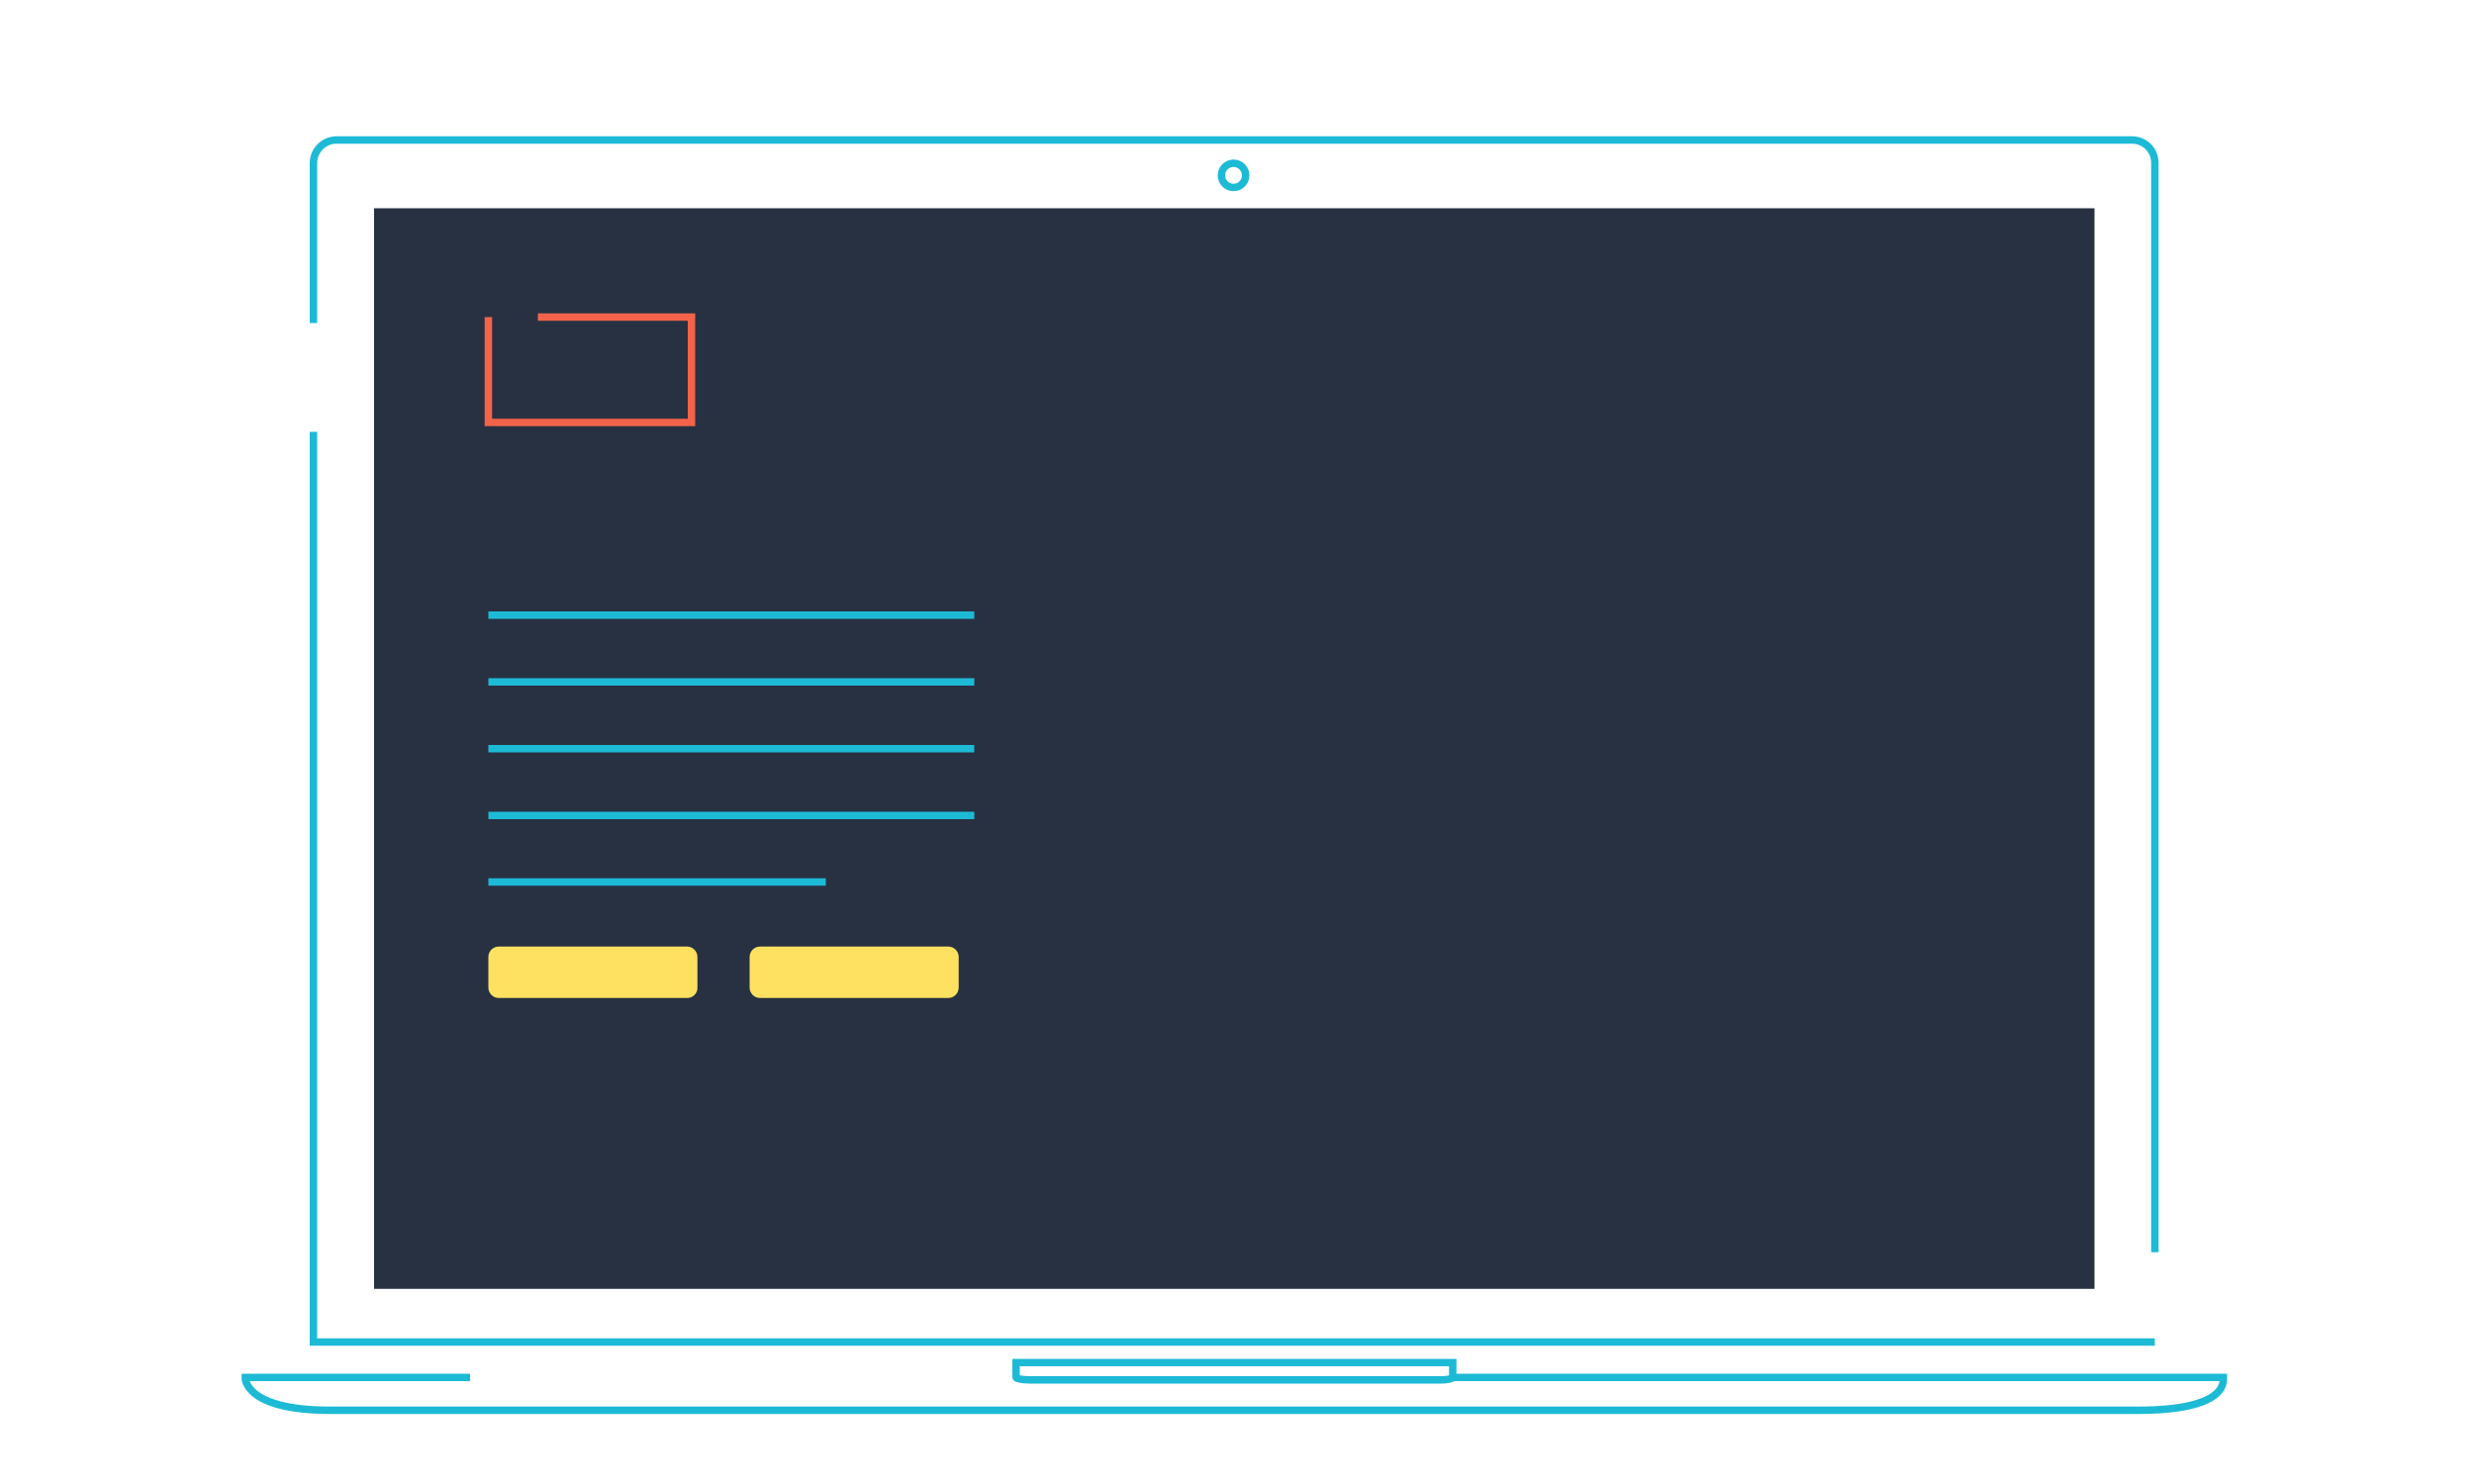
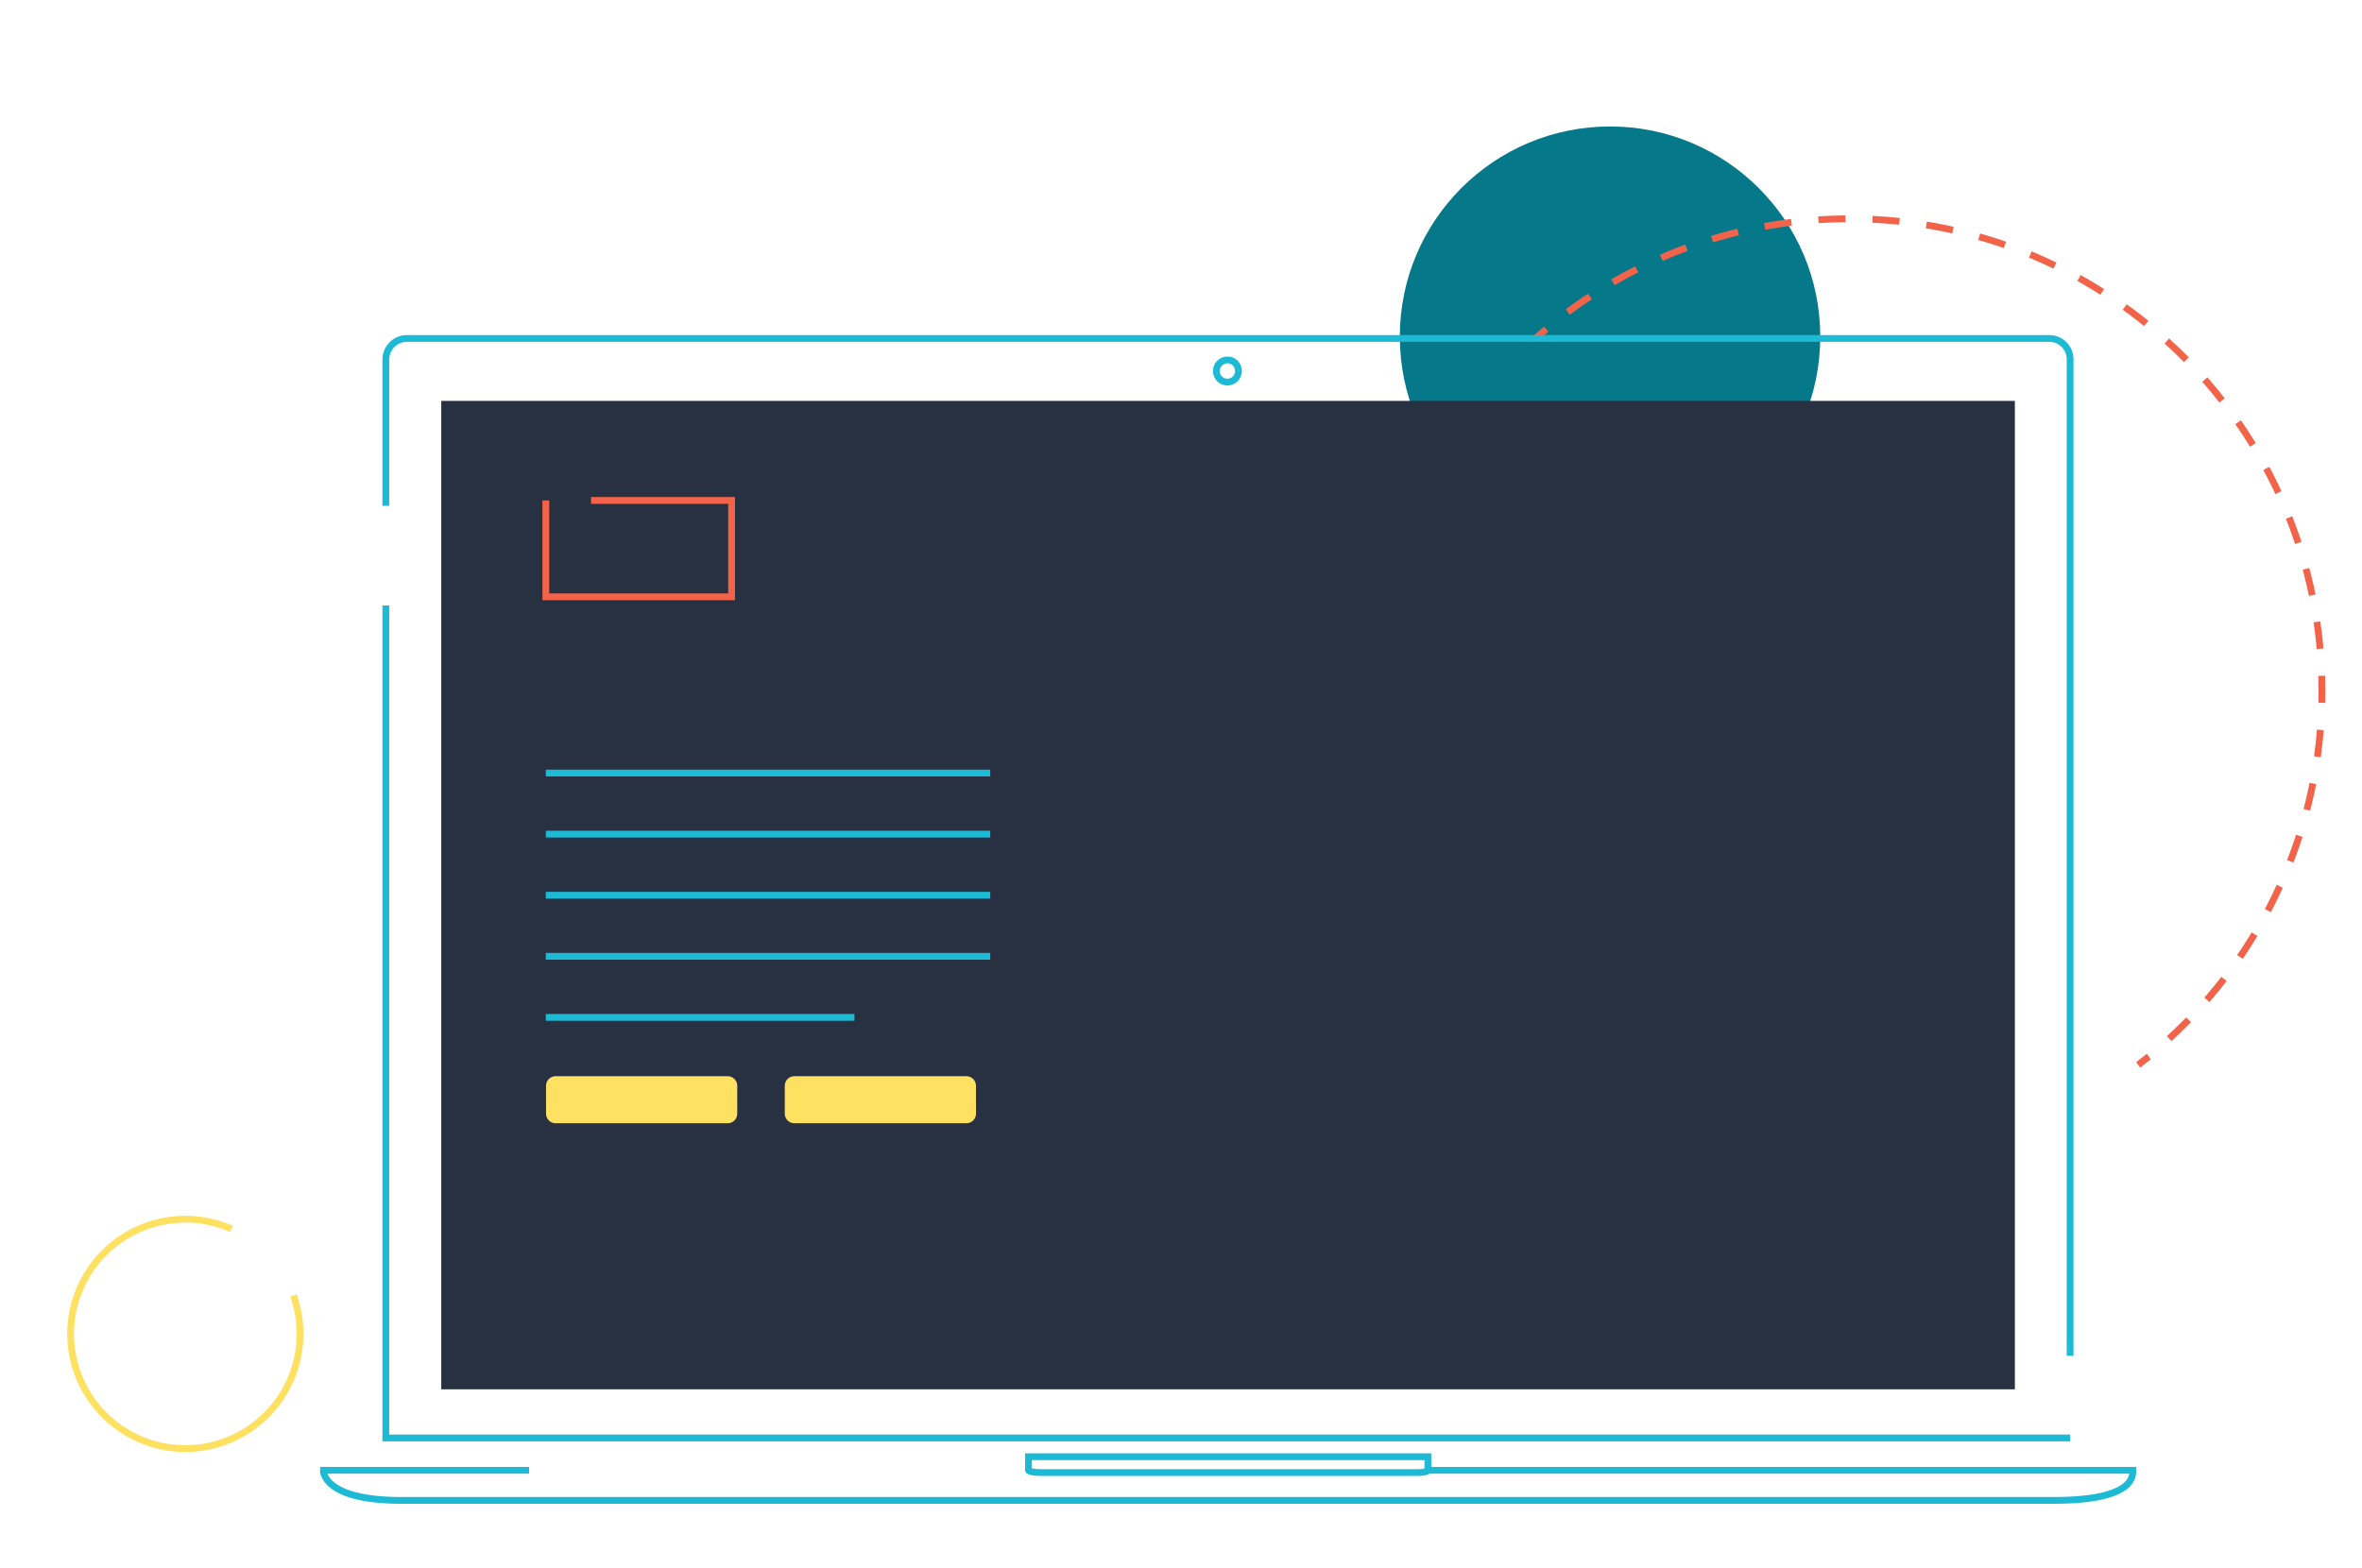
- <svg xmlns="http://www.w3.org/2000/svg" version="1.1" id="Layer_1" x="0px" y="0px" viewBox="0 0 1000 600" style="enable-background:new 0 0 1000 600;" xml:space="preserve">
+ <svg xmlns="http://www.w3.org/2000/svg" version="1.1" id="Layer_1" x="0px" y="0px" viewBox="0 0 1043.8 693" style="enable-background:new 0 0 1043.8 693;" xml:space="preserve">
  <style type="text/css">
- 	.st0{fill:none;stroke:#1DBAD6;stroke-width:3;stroke-miterlimit:10;}
- 	.st1{fill:#283142;}
- 	.st2{fill:#FEE161;}
- 	.st3{fill:none;stroke:#F2634A;stroke-width:3;stroke-miterlimit:10;}
+ 	.st0{fill:#05798A;}
+ 	.st1{fill:none;stroke:#F2634A;stroke-width:3;stroke-miterlimit:10;}
+ 	.st2{fill:none;stroke:#F2634A;stroke-width:3;stroke-miterlimit:10;stroke-dasharray:11.965,11.965;}
+ 	.st3{fill:none;stroke:#FEE161;stroke-width:3;stroke-miterlimit:10;}
+ 	.st4{fill:none;stroke:#1DBAD6;stroke-width:3;stroke-miterlimit:10;}
+ 	.st5{fill:#283142;}
+ 	.st6{fill:#FEE161;}
</style>
+   <circle class="st0" cx="711.5" cy="148.8" r="92.9" />
+   <g>
+     <g>
+       <path class="st1" d="M944.9,470.7c1.6-1.2,3.1-2.5,4.7-3.7" />
+       <path class="st2" d="M958.6,459.1c41.5-38.1,67.5-92.9,67.5-153.7c0-115.3-93.4-208.7-208.7-208.7c-48.9,0-93.8,16.8-129.4,44.9" />
+       <path class="st1" d="M683.3,145.5c-1.5,1.3-3,2.6-4.5,3.9" />
+     </g>
+   </g>
+   <path class="st3" d="M102.3,543.2c-25.6-11.3-55.5,0.4-66.8,26c-11.3,25.6,0.4,55.5,26,66.8c25.6,11.3,55.5-0.4,66.8-26  c5.4-12.3,5.5-25.6,1.4-37.4" />
  <g>
    <g>
      <g>
-         <path class="st0" d="M126.7,130.6V65.9c0-5.1,4.2-9.3,9.3-9.3h725.8c5.1,0,9.2,4.1,9.2,9.2v440.5" />
+         <path class="st4" d="M170.5,223.6v-64.7c0-5.1,4.2-9.3,9.3-9.3h725.8c5.1,0,9.2,4.1,9.2,9.2v440.5" />
      </g>
    </g>
  </g>
-   <polyline class="st0" points="871,542.6 126.7,542.6 126.7,174.6 " />
-   <path class="st0" d="M587.3,556.9h311.4c0,1.9,1.5,13.3-34.9,13.3H133.6c-35.2,0-34.5-13.3-34.5-13.3h90.9" />
-   <path class="st0" d="M582.6,557.9H416c-3.2,0-5.3-0.6-5.3-1l0,0v-6h176.5v6l0,0C587.1,557.5,584.6,557.9,582.6,557.9z" />
-   <path class="st0" d="M503.5,70.9c0,2.7-2.2,4.9-4.9,4.9c-2.7,0-4.9-2.2-4.9-4.9c0-2.7,2.2-4.9,4.9-4.9  C501.3,66,503.5,68.2,503.5,70.9z" />
-   <polyline class="st1" points="191.2,84.2 846.6,84.2 846.6,521.1 151.2,521.1 151.2,84.2 " />
-   <line class="st0" x1="197.4" y1="248.7" x2="393.8" y2="248.7" />
-   <line class="st0" x1="197.4" y1="275.7" x2="393.8" y2="275.7" />
-   <line class="st0" x1="197.4" y1="302.7" x2="393.8" y2="302.7" />
-   <line class="st0" x1="197.4" y1="329.7" x2="393.8" y2="329.7" />
-   <line class="st0" x1="197.4" y1="356.6" x2="333.8" y2="356.6" />
-   <path class="st2" d="M277.7,403.5h-76.1c-2.3,0-4.2-1.9-4.2-4.2v-12.4c0-2.3,1.9-4.2,4.2-4.2h76.1c2.3,0,4.2,1.9,4.2,4.2v12.4  C282,401.6,280.1,403.5,277.7,403.5z" />
-   <path class="st2" d="M383.3,403.5h-76.1c-2.3,0-4.2-1.9-4.2-4.2v-12.4c0-2.3,1.9-4.2,4.2-4.2h76.1c2.3,0,4.2,1.9,4.2,4.2v12.4  C387.5,401.6,385.6,403.5,383.3,403.5z" />
-   <polyline class="st3" points="217.4,128.2 279.5,128.2 279.5,170.8 197.4,170.8 197.4,128.2 " />
+   <polyline class="st4" points="914.8,635.6 170.5,635.6 170.5,267.6 " />
+   <path class="st4" d="M631.1,649.9h311.4c0,1.9,1.5,13.3-34.9,13.3H177.4c-35.2,0-34.5-13.3-34.5-13.3h90.9" />
+   <path class="st4" d="M626.4,650.9H459.8c-3.2,0-5.3-0.6-5.3-1l0,0v-6H631v6l0,0C631,650.6,628.4,650.9,626.4,650.9z" />
+   <path class="st4" d="M547.3,164c0,2.7-2.2,4.9-4.9,4.9c-2.7,0-4.9-2.2-4.9-4.9c0-2.7,2.2-4.9,4.9-4.9  C545.1,159,547.3,161.2,547.3,164z" />
+   <polyline class="st5" points="235,177.2 890.4,177.2 890.4,614.1 195,614.1 195,177.2 " />
+   <line class="st4" x1="241.2" y1="341.7" x2="437.6" y2="341.7" />
+   <line class="st4" x1="241.2" y1="368.7" x2="437.6" y2="368.7" />
+   <line class="st4" x1="241.2" y1="395.7" x2="437.6" y2="395.7" />
+   <line class="st4" x1="241.2" y1="422.7" x2="437.6" y2="422.7" />
+   <line class="st4" x1="241.2" y1="449.7" x2="377.6" y2="449.7" />
+   <path class="st6" d="M321.6,496.5h-76.1c-2.3,0-4.2-1.9-4.2-4.2v-12.4c0-2.3,1.9-4.2,4.2-4.2h76.1c2.3,0,4.2,1.9,4.2,4.2v12.4  C325.8,494.6,323.9,496.5,321.6,496.5z" />
+   <path class="st6" d="M427.1,496.5H351c-2.3,0-4.2-1.9-4.2-4.2v-12.4c0-2.3,1.9-4.2,4.2-4.2h76.1c2.3,0,4.2,1.9,4.2,4.2v12.4  C431.3,494.6,429.4,496.5,427.1,496.5z" />
+   <polyline class="st1" points="261.2,221.2 323.3,221.2 323.3,263.8 241.2,263.8 241.2,221.2 " />
</svg>
